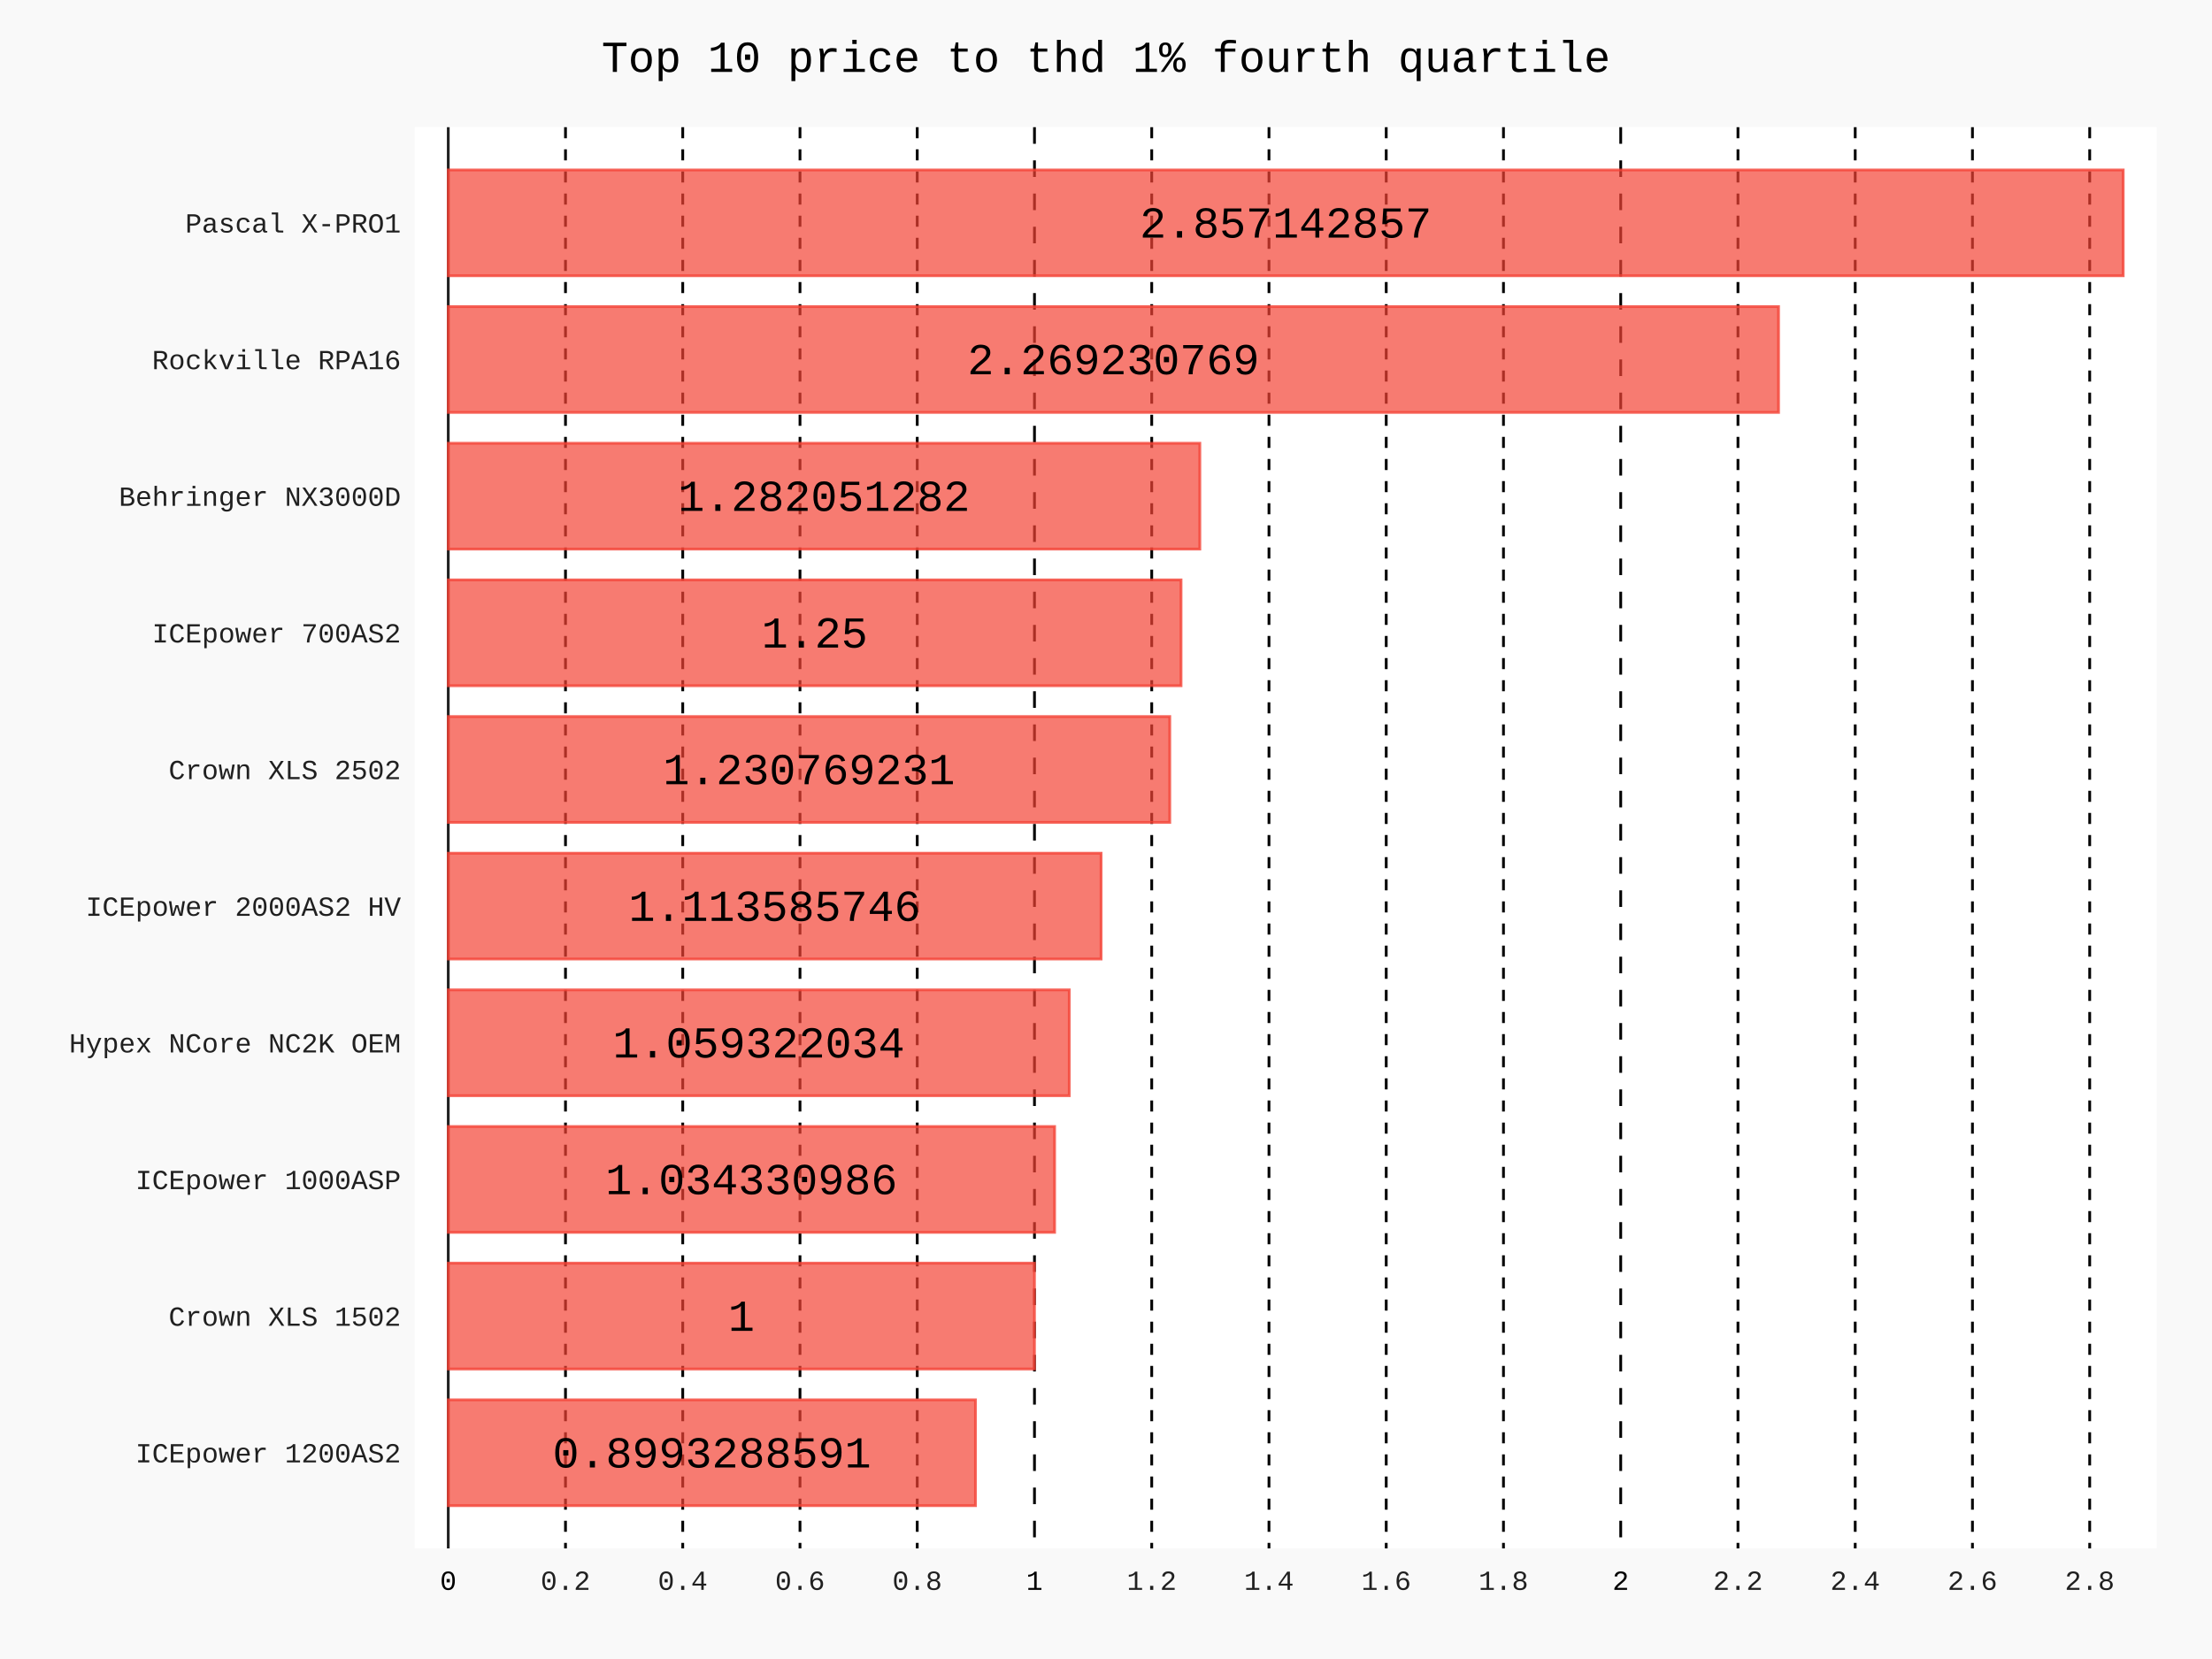
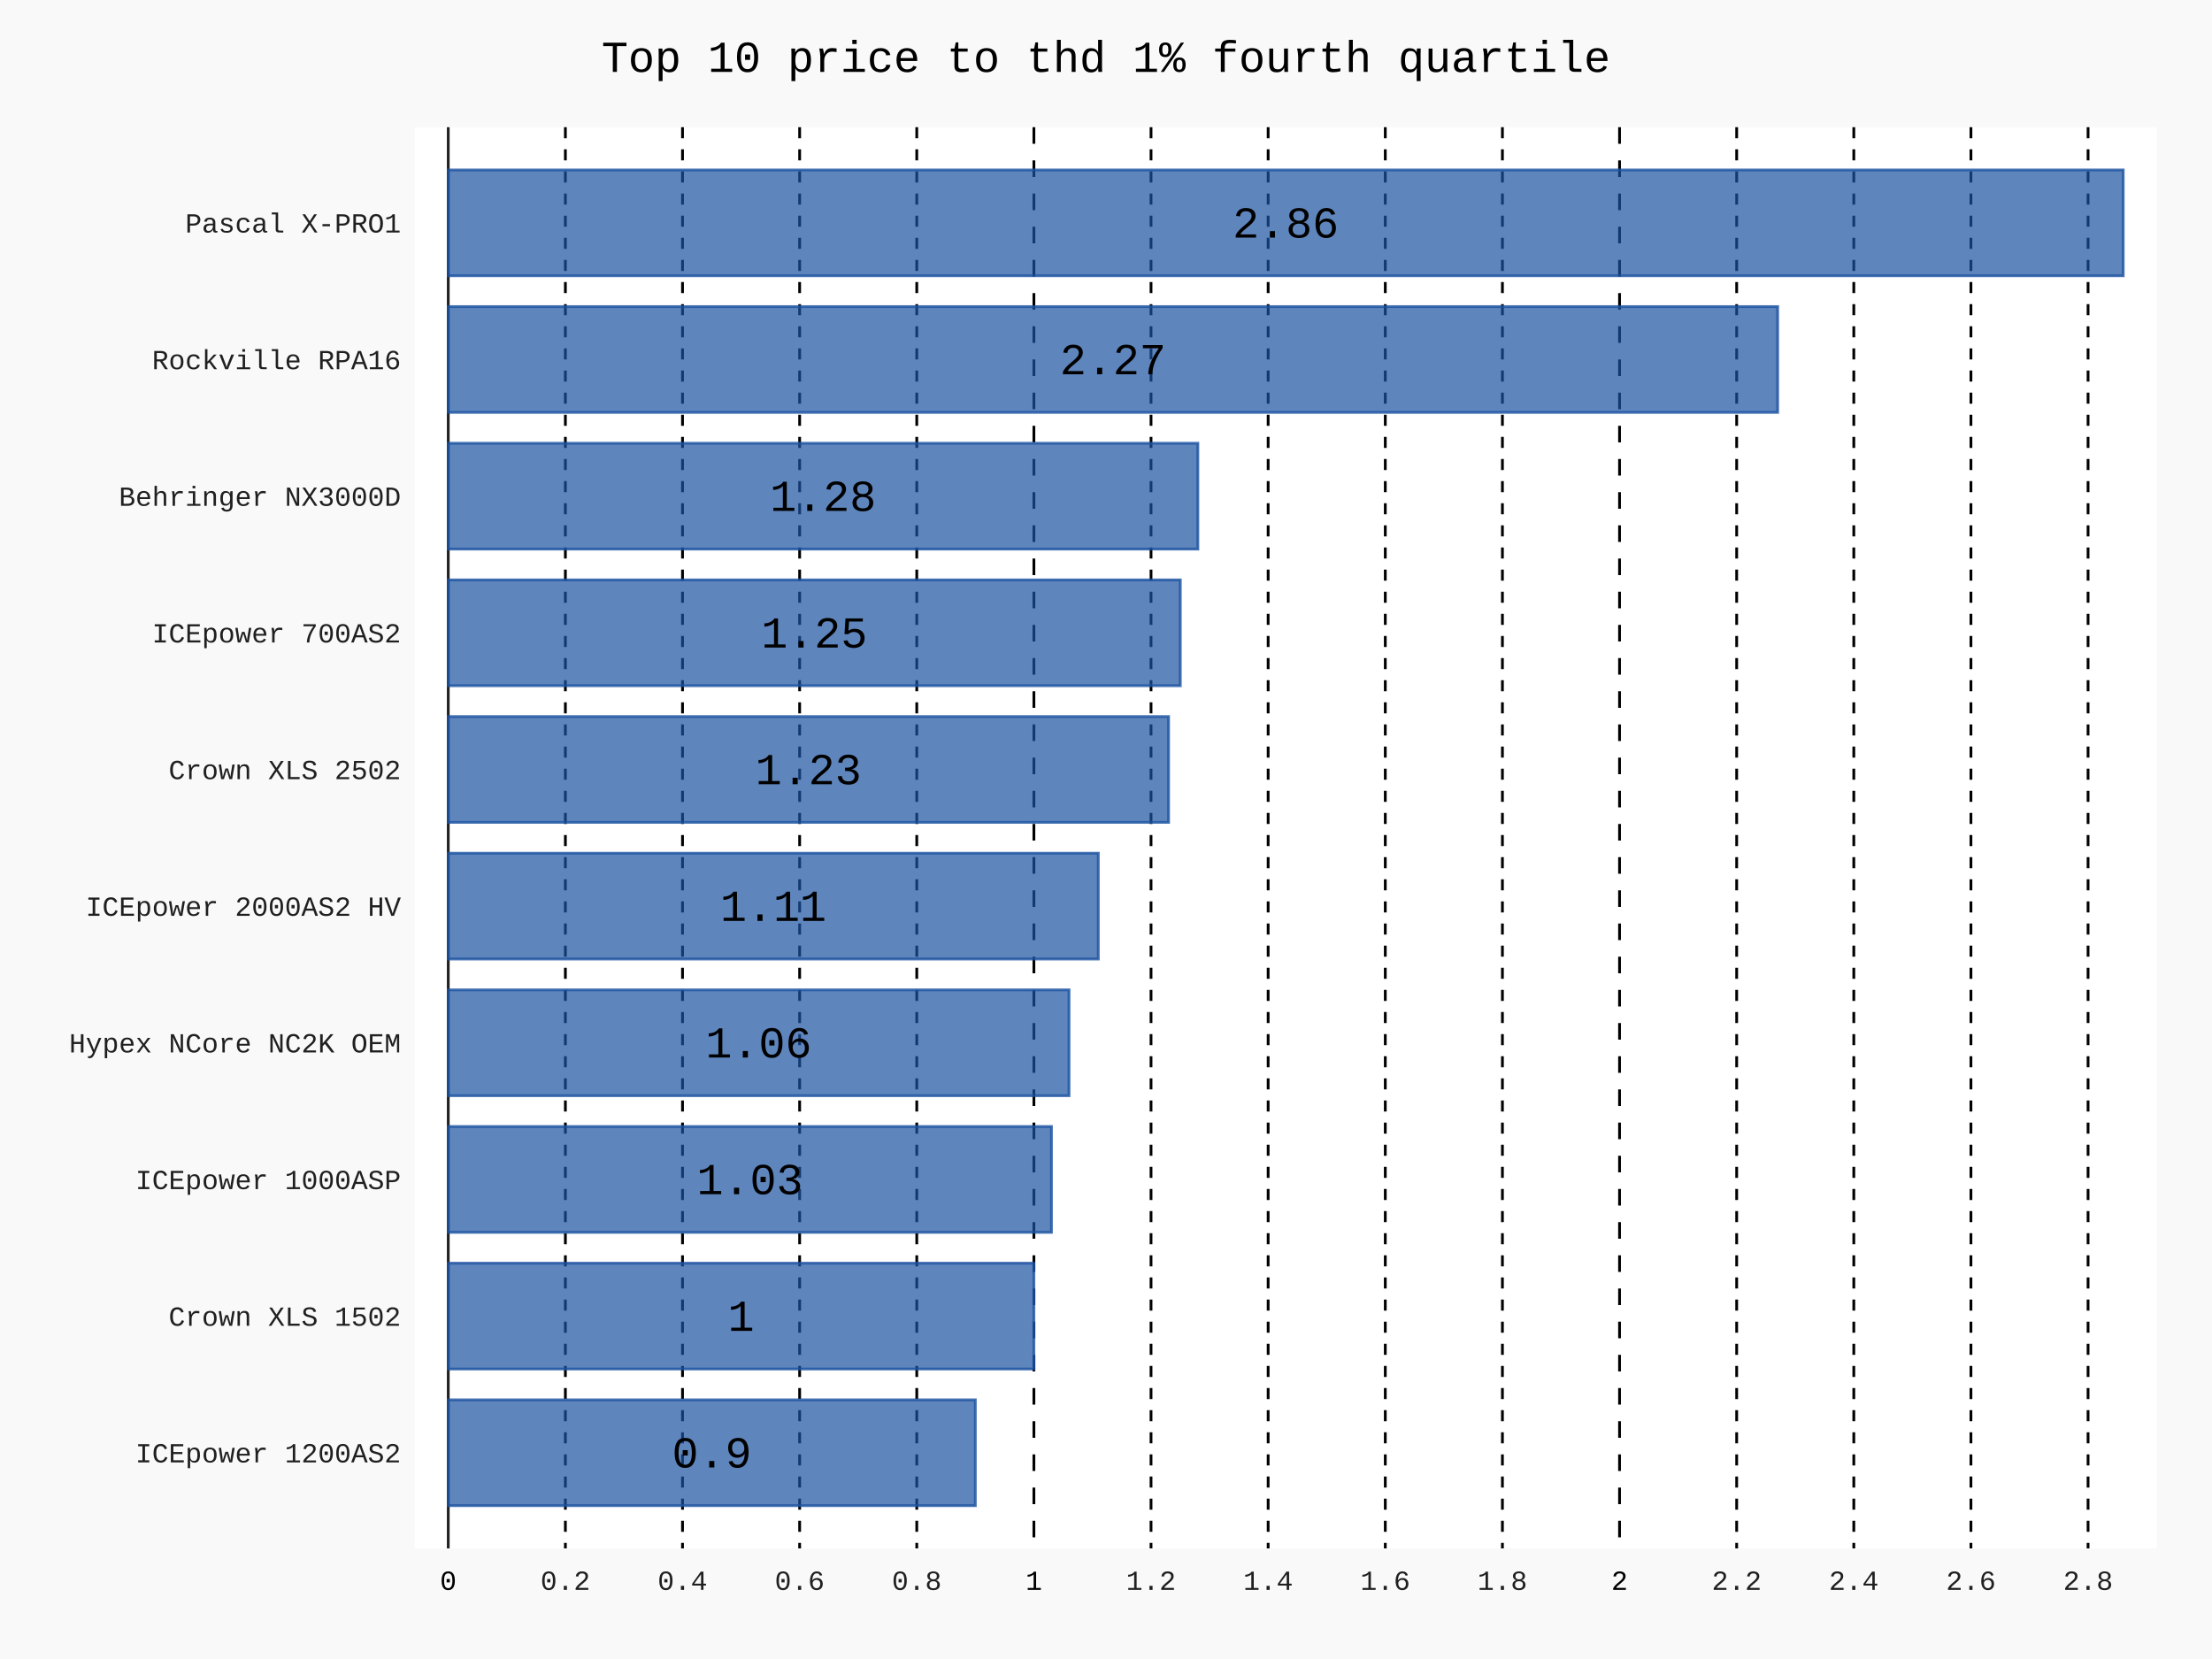
- <svg xmlns="http://www.w3.org/2000/svg" id="chart-b97ca915-88d4-4253-895a-5ef3cd2964d4" class="pygal-chart" viewBox="0 0 800 600">
+ <svg xmlns="http://www.w3.org/2000/svg" id="chart-89f48472-69e5-45d7-b571-7c1ca4074144" class="pygal-chart" viewBox="0 0 800 600">
  <defs>
-     <style type="text/css">#chart-b97ca915-88d4-4253-895a-5ef3cd2964d4{-webkit-user-select:none;-webkit-font-smoothing:antialiased;font-family:Consolas,"Liberation Mono",Menlo,Courier,monospace}#chart-b97ca915-88d4-4253-895a-5ef3cd2964d4 .title{font-family:Consolas,"Liberation Mono",Menlo,Courier,monospace;font-size:16px}#chart-b97ca915-88d4-4253-895a-5ef3cd2964d4 .legends .legend text{font-family:Consolas,"Liberation Mono",Menlo,Courier,monospace;font-size:14px}#chart-b97ca915-88d4-4253-895a-5ef3cd2964d4 .axis text{font-family:Consolas,"Liberation Mono",Menlo,Courier,monospace;font-size:10px}#chart-b97ca915-88d4-4253-895a-5ef3cd2964d4 .axis text.major{font-family:Consolas,"Liberation Mono",Menlo,Courier,monospace;font-size:10px}#chart-b97ca915-88d4-4253-895a-5ef3cd2964d4 .text-overlay text.value{font-family:Consolas,"Liberation Mono",Menlo,Courier,monospace;font-size:16px}#chart-b97ca915-88d4-4253-895a-5ef3cd2964d4 .text-overlay text.label{font-family:Consolas,"Liberation Mono",Menlo,Courier,monospace;font-size:10px}#chart-b97ca915-88d4-4253-895a-5ef3cd2964d4 .tooltip{font-family:Consolas,"Liberation Mono",Menlo,Courier,monospace;font-size:14px}#chart-b97ca915-88d4-4253-895a-5ef3cd2964d4 text.no_data{font-family:Consolas,"Liberation Mono",Menlo,Courier,monospace;font-size:64px}
- #chart-b97ca915-88d4-4253-895a-5ef3cd2964d4{background-color:rgba(249,249,249,1)}#chart-b97ca915-88d4-4253-895a-5ef3cd2964d4 path,#chart-b97ca915-88d4-4253-895a-5ef3cd2964d4 line,#chart-b97ca915-88d4-4253-895a-5ef3cd2964d4 rect,#chart-b97ca915-88d4-4253-895a-5ef3cd2964d4 circle{-webkit-transition:150ms;-moz-transition:150ms;transition:150ms}#chart-b97ca915-88d4-4253-895a-5ef3cd2964d4 .graph &gt; .background{fill:rgba(249,249,249,1)}#chart-b97ca915-88d4-4253-895a-5ef3cd2964d4 .plot &gt; .background{fill:rgba(255,255,255,1)}#chart-b97ca915-88d4-4253-895a-5ef3cd2964d4 .graph{fill:rgba(0,0,0,.87)}#chart-b97ca915-88d4-4253-895a-5ef3cd2964d4 text.no_data{fill:rgba(0,0,0,1)}#chart-b97ca915-88d4-4253-895a-5ef3cd2964d4 .title{fill:rgba(0,0,0,1)}#chart-b97ca915-88d4-4253-895a-5ef3cd2964d4 .legends .legend text{fill:rgba(0,0,0,.87)}#chart-b97ca915-88d4-4253-895a-5ef3cd2964d4 .legends .legend:hover text{fill:rgba(0,0,0,1)}#chart-b97ca915-88d4-4253-895a-5ef3cd2964d4 .axis .line{stroke:rgba(0,0,0,1)}#chart-b97ca915-88d4-4253-895a-5ef3cd2964d4 .axis .guide.line{stroke:rgba(0,0,0,.54)}#chart-b97ca915-88d4-4253-895a-5ef3cd2964d4 .axis .major.line{stroke:rgba(0,0,0,.87)}#chart-b97ca915-88d4-4253-895a-5ef3cd2964d4 .axis text.major{fill:rgba(0,0,0,1)}#chart-b97ca915-88d4-4253-895a-5ef3cd2964d4 .axis.y .guides:hover .guide.line,#chart-b97ca915-88d4-4253-895a-5ef3cd2964d4 .line-graph .axis.x .guides:hover .guide.line,#chart-b97ca915-88d4-4253-895a-5ef3cd2964d4 .stackedline-graph .axis.x .guides:hover .guide.line,#chart-b97ca915-88d4-4253-895a-5ef3cd2964d4 .xy-graph .axis.x .guides:hover .guide.line{stroke:rgba(0,0,0,1)}#chart-b97ca915-88d4-4253-895a-5ef3cd2964d4 .axis .guides:hover text{fill:rgba(0,0,0,1)}#chart-b97ca915-88d4-4253-895a-5ef3cd2964d4 .reactive{fill-opacity:.7;stroke-opacity:.8;stroke-width:1}#chart-b97ca915-88d4-4253-895a-5ef3cd2964d4 .ci{stroke:rgba(0,0,0,.87)}#chart-b97ca915-88d4-4253-895a-5ef3cd2964d4 .reactive.active,#chart-b97ca915-88d4-4253-895a-5ef3cd2964d4 .active .reactive{fill-opacity:.8;stroke-opacity:.9;stroke-width:4}#chart-b97ca915-88d4-4253-895a-5ef3cd2964d4 .ci .reactive.active{stroke-width:1.5}#chart-b97ca915-88d4-4253-895a-5ef3cd2964d4 .series text{fill:rgba(0,0,0,1)}#chart-b97ca915-88d4-4253-895a-5ef3cd2964d4 .tooltip rect{fill:rgba(255,255,255,1);stroke:rgba(0,0,0,1);-webkit-transition:opacity 150ms;-moz-transition:opacity 150ms;transition:opacity 150ms}#chart-b97ca915-88d4-4253-895a-5ef3cd2964d4 .tooltip .label{fill:rgba(0,0,0,.87)}#chart-b97ca915-88d4-4253-895a-5ef3cd2964d4 .tooltip .label{fill:rgba(0,0,0,.87)}#chart-b97ca915-88d4-4253-895a-5ef3cd2964d4 .tooltip .legend{font-size:.8em;fill:rgba(0,0,0,.54)}#chart-b97ca915-88d4-4253-895a-5ef3cd2964d4 .tooltip .x_label{font-size:.6em;fill:rgba(0,0,0,1)}#chart-b97ca915-88d4-4253-895a-5ef3cd2964d4 .tooltip .xlink{font-size:.5em;text-decoration:underline}#chart-b97ca915-88d4-4253-895a-5ef3cd2964d4 .tooltip .value{font-size:1.5em}#chart-b97ca915-88d4-4253-895a-5ef3cd2964d4 .bound{font-size:.5em}#chart-b97ca915-88d4-4253-895a-5ef3cd2964d4 .max-value{font-size:.75em;fill:rgba(0,0,0,.54)}#chart-b97ca915-88d4-4253-895a-5ef3cd2964d4 .map-element{fill:rgba(255,255,255,1);stroke:rgba(0,0,0,.54) !important}#chart-b97ca915-88d4-4253-895a-5ef3cd2964d4 .map-element .reactive{fill-opacity:inherit;stroke-opacity:inherit}#chart-b97ca915-88d4-4253-895a-5ef3cd2964d4 .color-0,#chart-b97ca915-88d4-4253-895a-5ef3cd2964d4 .color-0 a:visited{stroke:#F44336;fill:#F44336}#chart-b97ca915-88d4-4253-895a-5ef3cd2964d4 .text-overlay .color-0 text{fill:black}
- #chart-b97ca915-88d4-4253-895a-5ef3cd2964d4 text.no_data{text-anchor:middle}#chart-b97ca915-88d4-4253-895a-5ef3cd2964d4 .guide.line{fill:none}#chart-b97ca915-88d4-4253-895a-5ef3cd2964d4 .centered{text-anchor:middle}#chart-b97ca915-88d4-4253-895a-5ef3cd2964d4 .title{text-anchor:middle}#chart-b97ca915-88d4-4253-895a-5ef3cd2964d4 .legends .legend text{fill-opacity:1}#chart-b97ca915-88d4-4253-895a-5ef3cd2964d4 .axis.x text{text-anchor:middle}#chart-b97ca915-88d4-4253-895a-5ef3cd2964d4 .axis.x:not(.web) text[transform]{text-anchor:start}#chart-b97ca915-88d4-4253-895a-5ef3cd2964d4 .axis.x:not(.web) text[transform].backwards{text-anchor:end}#chart-b97ca915-88d4-4253-895a-5ef3cd2964d4 .axis.y text{text-anchor:end}#chart-b97ca915-88d4-4253-895a-5ef3cd2964d4 .axis.y text[transform].backwards{text-anchor:start}#chart-b97ca915-88d4-4253-895a-5ef3cd2964d4 .axis.y2 text{text-anchor:start}#chart-b97ca915-88d4-4253-895a-5ef3cd2964d4 .axis.y2 text[transform].backwards{text-anchor:end}#chart-b97ca915-88d4-4253-895a-5ef3cd2964d4 .axis .guide.line{stroke-dasharray:4,4;stroke:black}#chart-b97ca915-88d4-4253-895a-5ef3cd2964d4 .axis .major.guide.line{stroke-dasharray:6,6;stroke:black}#chart-b97ca915-88d4-4253-895a-5ef3cd2964d4 .horizontal .axis.y .guide.line,#chart-b97ca915-88d4-4253-895a-5ef3cd2964d4 .horizontal .axis.y2 .guide.line,#chart-b97ca915-88d4-4253-895a-5ef3cd2964d4 .vertical .axis.x .guide.line{opacity:0}#chart-b97ca915-88d4-4253-895a-5ef3cd2964d4 .horizontal .axis.always_show .guide.line,#chart-b97ca915-88d4-4253-895a-5ef3cd2964d4 .vertical .axis.always_show .guide.line{opacity:1 !important}#chart-b97ca915-88d4-4253-895a-5ef3cd2964d4 .axis.y .guides:hover .guide.line,#chart-b97ca915-88d4-4253-895a-5ef3cd2964d4 .axis.y2 .guides:hover .guide.line,#chart-b97ca915-88d4-4253-895a-5ef3cd2964d4 .axis.x .guides:hover .guide.line{opacity:1}#chart-b97ca915-88d4-4253-895a-5ef3cd2964d4 .axis .guides:hover text{opacity:1}#chart-b97ca915-88d4-4253-895a-5ef3cd2964d4 .nofill{fill:none}#chart-b97ca915-88d4-4253-895a-5ef3cd2964d4 .subtle-fill{fill-opacity:.2}#chart-b97ca915-88d4-4253-895a-5ef3cd2964d4 .dot{stroke-width:1px;fill-opacity:1;stroke-opacity:1}#chart-b97ca915-88d4-4253-895a-5ef3cd2964d4 .dot.active{stroke-width:5px}#chart-b97ca915-88d4-4253-895a-5ef3cd2964d4 .dot.negative{fill:transparent}#chart-b97ca915-88d4-4253-895a-5ef3cd2964d4 text,#chart-b97ca915-88d4-4253-895a-5ef3cd2964d4 tspan{stroke:none !important}#chart-b97ca915-88d4-4253-895a-5ef3cd2964d4 .series text.active{opacity:1}#chart-b97ca915-88d4-4253-895a-5ef3cd2964d4 .tooltip rect{fill-opacity:.95;stroke-width:.5}#chart-b97ca915-88d4-4253-895a-5ef3cd2964d4 .tooltip text{fill-opacity:1}#chart-b97ca915-88d4-4253-895a-5ef3cd2964d4 .showable{visibility:hidden}#chart-b97ca915-88d4-4253-895a-5ef3cd2964d4 .showable.shown{visibility:visible}#chart-b97ca915-88d4-4253-895a-5ef3cd2964d4 .gauge-background{fill:rgba(229,229,229,1);stroke:none}#chart-b97ca915-88d4-4253-895a-5ef3cd2964d4 .bg-lines{stroke:rgba(249,249,249,1);stroke-width:2px}</style>
+     <style type="text/css">#chart-89f48472-69e5-45d7-b571-7c1ca4074144{-webkit-user-select:none;-webkit-font-smoothing:antialiased;font-family:Consolas,"Liberation Mono",Menlo,Courier,monospace}#chart-89f48472-69e5-45d7-b571-7c1ca4074144 .title{font-family:Consolas,"Liberation Mono",Menlo,Courier,monospace;font-size:16px}#chart-89f48472-69e5-45d7-b571-7c1ca4074144 .legends .legend text{font-family:Consolas,"Liberation Mono",Menlo,Courier,monospace;font-size:14px}#chart-89f48472-69e5-45d7-b571-7c1ca4074144 .axis text{font-family:Consolas,"Liberation Mono",Menlo,Courier,monospace;font-size:10px}#chart-89f48472-69e5-45d7-b571-7c1ca4074144 .axis text.major{font-family:Consolas,"Liberation Mono",Menlo,Courier,monospace;font-size:10px}#chart-89f48472-69e5-45d7-b571-7c1ca4074144 .text-overlay text.value{font-family:Consolas,"Liberation Mono",Menlo,Courier,monospace;font-size:16px}#chart-89f48472-69e5-45d7-b571-7c1ca4074144 .text-overlay text.label{font-family:Consolas,"Liberation Mono",Menlo,Courier,monospace;font-size:10px}#chart-89f48472-69e5-45d7-b571-7c1ca4074144 .tooltip{font-family:Consolas,"Liberation Mono",Menlo,Courier,monospace;font-size:14px}#chart-89f48472-69e5-45d7-b571-7c1ca4074144 text.no_data{font-family:Consolas,"Liberation Mono",Menlo,Courier,monospace;font-size:64px}
+ #chart-89f48472-69e5-45d7-b571-7c1ca4074144{background-color:rgba(249,249,249,1)}#chart-89f48472-69e5-45d7-b571-7c1ca4074144 path,#chart-89f48472-69e5-45d7-b571-7c1ca4074144 line,#chart-89f48472-69e5-45d7-b571-7c1ca4074144 rect,#chart-89f48472-69e5-45d7-b571-7c1ca4074144 circle{-webkit-transition:150ms;-moz-transition:150ms;transition:150ms}#chart-89f48472-69e5-45d7-b571-7c1ca4074144 .graph &gt; .background{fill:rgba(249,249,249,1)}#chart-89f48472-69e5-45d7-b571-7c1ca4074144 .plot &gt; .background{fill:rgba(255,255,255,1)}#chart-89f48472-69e5-45d7-b571-7c1ca4074144 .graph{fill:rgba(0,0,0,.87)}#chart-89f48472-69e5-45d7-b571-7c1ca4074144 text.no_data{fill:rgba(0,0,0,1)}#chart-89f48472-69e5-45d7-b571-7c1ca4074144 .title{fill:rgba(0,0,0,1)}#chart-89f48472-69e5-45d7-b571-7c1ca4074144 .legends .legend text{fill:rgba(0,0,0,.87)}#chart-89f48472-69e5-45d7-b571-7c1ca4074144 .legends .legend:hover text{fill:rgba(0,0,0,1)}#chart-89f48472-69e5-45d7-b571-7c1ca4074144 .axis .line{stroke:rgba(0,0,0,1)}#chart-89f48472-69e5-45d7-b571-7c1ca4074144 .axis .guide.line{stroke:rgba(0,0,0,.54)}#chart-89f48472-69e5-45d7-b571-7c1ca4074144 .axis .major.line{stroke:rgba(0,0,0,.87)}#chart-89f48472-69e5-45d7-b571-7c1ca4074144 .axis text.major{fill:rgba(0,0,0,1)}#chart-89f48472-69e5-45d7-b571-7c1ca4074144 .axis.y .guides:hover .guide.line,#chart-89f48472-69e5-45d7-b571-7c1ca4074144 .line-graph .axis.x .guides:hover .guide.line,#chart-89f48472-69e5-45d7-b571-7c1ca4074144 .stackedline-graph .axis.x .guides:hover .guide.line,#chart-89f48472-69e5-45d7-b571-7c1ca4074144 .xy-graph .axis.x .guides:hover .guide.line{stroke:rgba(0,0,0,1)}#chart-89f48472-69e5-45d7-b571-7c1ca4074144 .axis .guides:hover text{fill:rgba(0,0,0,1)}#chart-89f48472-69e5-45d7-b571-7c1ca4074144 .reactive{fill-opacity:.7;stroke-opacity:.8;stroke-width:1}#chart-89f48472-69e5-45d7-b571-7c1ca4074144 .ci{stroke:rgba(0,0,0,.87)}#chart-89f48472-69e5-45d7-b571-7c1ca4074144 .reactive.active,#chart-89f48472-69e5-45d7-b571-7c1ca4074144 .active .reactive{fill-opacity:.8;stroke-opacity:.9;stroke-width:4}#chart-89f48472-69e5-45d7-b571-7c1ca4074144 .ci .reactive.active{stroke-width:1.5}#chart-89f48472-69e5-45d7-b571-7c1ca4074144 .series text{fill:rgba(0,0,0,1)}#chart-89f48472-69e5-45d7-b571-7c1ca4074144 .tooltip rect{fill:rgba(255,255,255,1);stroke:rgba(0,0,0,1);-webkit-transition:opacity 150ms;-moz-transition:opacity 150ms;transition:opacity 150ms}#chart-89f48472-69e5-45d7-b571-7c1ca4074144 .tooltip .label{fill:rgba(0,0,0,.87)}#chart-89f48472-69e5-45d7-b571-7c1ca4074144 .tooltip .label{fill:rgba(0,0,0,.87)}#chart-89f48472-69e5-45d7-b571-7c1ca4074144 .tooltip .legend{font-size:.8em;fill:rgba(0,0,0,.54)}#chart-89f48472-69e5-45d7-b571-7c1ca4074144 .tooltip .x_label{font-size:.6em;fill:rgba(0,0,0,1)}#chart-89f48472-69e5-45d7-b571-7c1ca4074144 .tooltip .xlink{font-size:.5em;text-decoration:underline}#chart-89f48472-69e5-45d7-b571-7c1ca4074144 .tooltip .value{font-size:1.5em}#chart-89f48472-69e5-45d7-b571-7c1ca4074144 .bound{font-size:.5em}#chart-89f48472-69e5-45d7-b571-7c1ca4074144 .max-value{font-size:.75em;fill:rgba(0,0,0,.54)}#chart-89f48472-69e5-45d7-b571-7c1ca4074144 .map-element{fill:rgba(255,255,255,1);stroke:rgba(0,0,0,.54) !important}#chart-89f48472-69e5-45d7-b571-7c1ca4074144 .map-element .reactive{fill-opacity:inherit;stroke-opacity:inherit}#chart-89f48472-69e5-45d7-b571-7c1ca4074144 .color-0,#chart-89f48472-69e5-45d7-b571-7c1ca4074144 .color-0 a:visited{stroke:#1B52A0;fill:#1B52A0}#chart-89f48472-69e5-45d7-b571-7c1ca4074144 .text-overlay .color-0 text{fill:black}
+ #chart-89f48472-69e5-45d7-b571-7c1ca4074144 text.no_data{text-anchor:middle}#chart-89f48472-69e5-45d7-b571-7c1ca4074144 .guide.line{fill:none}#chart-89f48472-69e5-45d7-b571-7c1ca4074144 .centered{text-anchor:middle}#chart-89f48472-69e5-45d7-b571-7c1ca4074144 .title{text-anchor:middle}#chart-89f48472-69e5-45d7-b571-7c1ca4074144 .legends .legend text{fill-opacity:1}#chart-89f48472-69e5-45d7-b571-7c1ca4074144 .axis.x text{text-anchor:middle}#chart-89f48472-69e5-45d7-b571-7c1ca4074144 .axis.x:not(.web) text[transform]{text-anchor:start}#chart-89f48472-69e5-45d7-b571-7c1ca4074144 .axis.x:not(.web) text[transform].backwards{text-anchor:end}#chart-89f48472-69e5-45d7-b571-7c1ca4074144 .axis.y text{text-anchor:end}#chart-89f48472-69e5-45d7-b571-7c1ca4074144 .axis.y text[transform].backwards{text-anchor:start}#chart-89f48472-69e5-45d7-b571-7c1ca4074144 .axis.y2 text{text-anchor:start}#chart-89f48472-69e5-45d7-b571-7c1ca4074144 .axis.y2 text[transform].backwards{text-anchor:end}#chart-89f48472-69e5-45d7-b571-7c1ca4074144 .axis .guide.line{stroke-dasharray:4,4;stroke:black}#chart-89f48472-69e5-45d7-b571-7c1ca4074144 .axis .major.guide.line{stroke-dasharray:6,6;stroke:black}#chart-89f48472-69e5-45d7-b571-7c1ca4074144 .horizontal .axis.y .guide.line,#chart-89f48472-69e5-45d7-b571-7c1ca4074144 .horizontal .axis.y2 .guide.line,#chart-89f48472-69e5-45d7-b571-7c1ca4074144 .vertical .axis.x .guide.line{opacity:0}#chart-89f48472-69e5-45d7-b571-7c1ca4074144 .horizontal .axis.always_show .guide.line,#chart-89f48472-69e5-45d7-b571-7c1ca4074144 .vertical .axis.always_show .guide.line{opacity:1 !important}#chart-89f48472-69e5-45d7-b571-7c1ca4074144 .axis.y .guides:hover .guide.line,#chart-89f48472-69e5-45d7-b571-7c1ca4074144 .axis.y2 .guides:hover .guide.line,#chart-89f48472-69e5-45d7-b571-7c1ca4074144 .axis.x .guides:hover .guide.line{opacity:1}#chart-89f48472-69e5-45d7-b571-7c1ca4074144 .axis .guides:hover text{opacity:1}#chart-89f48472-69e5-45d7-b571-7c1ca4074144 .nofill{fill:none}#chart-89f48472-69e5-45d7-b571-7c1ca4074144 .subtle-fill{fill-opacity:.2}#chart-89f48472-69e5-45d7-b571-7c1ca4074144 .dot{stroke-width:1px;fill-opacity:1;stroke-opacity:1}#chart-89f48472-69e5-45d7-b571-7c1ca4074144 .dot.active{stroke-width:5px}#chart-89f48472-69e5-45d7-b571-7c1ca4074144 .dot.negative{fill:transparent}#chart-89f48472-69e5-45d7-b571-7c1ca4074144 text,#chart-89f48472-69e5-45d7-b571-7c1ca4074144 tspan{stroke:none !important}#chart-89f48472-69e5-45d7-b571-7c1ca4074144 .series text.active{opacity:1}#chart-89f48472-69e5-45d7-b571-7c1ca4074144 .tooltip rect{fill-opacity:.95;stroke-width:.5}#chart-89f48472-69e5-45d7-b571-7c1ca4074144 .tooltip text{fill-opacity:1}#chart-89f48472-69e5-45d7-b571-7c1ca4074144 .showable{visibility:hidden}#chart-89f48472-69e5-45d7-b571-7c1ca4074144 .showable.shown{visibility:visible}#chart-89f48472-69e5-45d7-b571-7c1ca4074144 .gauge-background{fill:rgba(229,229,229,1);stroke:none}#chart-89f48472-69e5-45d7-b571-7c1ca4074144 .bg-lines{stroke:rgba(249,249,249,1);stroke-width:2px}</style>
  </defs>
  <g class="graph horizontalbar-graph horizontal">
    <rect x="0" y="0" width="800" height="600" class="background" />
    <g transform="translate(150, 46)" class="plot">
      <rect x="0" y="0" width="630.0" height="514" class="background" />
      <g class="axis y">
        <g class="guides">
          <text x="-5" y="482.904" class="">ICEpower 1200AS2</text>
        </g>
        <g class="guides">
          <text x="-5" y="433.481" class="">Crown XLS 1502</text>
        </g>
        <g class="guides">
          <text x="-5" y="384.058" class="">ICEpower 1000ASP</text>
        </g>
        <g class="guides">
          <text x="-5" y="334.635" class="">Hypex NCore NC2K OEM</text>
        </g>
        <g class="guides">
          <text x="-5" y="285.212" class="">ICEpower 2000AS2 HV</text>
        </g>
        <g class="guides">
          <text x="-5" y="235.788" class="">Crown XLS 2502</text>
        </g>
        <g class="guides">
          <text x="-5" y="186.365" class="">ICEpower 700AS2</text>
        </g>
        <g class="guides">
          <text x="-5" y="136.942" class="">Behringer NX3000D</text>
        </g>
        <g class="guides">
          <text x="-5" y="87.519" class="">Rockville RPA16</text>
        </g>
        <g class="guides">
          <text x="-5" y="38.096" class="">Pascal X-PRO1</text>
        </g>
      </g>
      <g class="axis x always_show">
        <g class="guides">
          <path d="M12.115 0 v514" class="axis major line" />
          <text x="12.115" y="529.0" class="major">0</text>
        </g>
        <g class="guides">
-           <path d="M54.519 0 v514" class="guide line" />
-           <text x="54.519" y="529.0" class="">0.2</text>
+           <path d="M54.477 0 v514" class="guide line" />
+           <text x="54.477" y="529.0" class="">0.2</text>
        </g>
        <g class="guides">
-           <path d="M96.923 0 v514" class="guide line" />
-           <text x="96.923" y="529.0" class="">0.4</text>
+           <path d="M96.838 0 v514" class="guide line" />
+           <text x="96.838" y="529.0" class="">0.4</text>
        </g>
        <g class="guides">
-           <path d="M139.327 0 v514" class="guide line" />
-           <text x="139.327" y="529.0" class="">0.6</text>
+           <path d="M139.2 0 v514" class="guide line" />
+           <text x="139.2" y="529.0" class="">0.6</text>
        </g>
        <g class="guides">
-           <path d="M181.731 0 v514" class="guide line" />
-           <text x="181.731" y="529.0" class="">0.8</text>
+           <path d="M181.561 0 v514" class="guide line" />
+           <text x="181.561" y="529.0" class="">0.8</text>
        </g>
        <g class="guides">
-           <path d="M224.135 0 v514" class="major guide line" />
-           <text x="224.135" y="529.0" class="major">1</text>
+           <path d="M223.923 0 v514" class="major guide line" />
+           <text x="223.923" y="529.0" class="major">1</text>
        </g>
        <g class="guides">
-           <path d="M266.538 0 v514" class="guide line" />
-           <text x="266.538" y="529.0" class="">1.2</text>
+           <path d="M266.284 0 v514" class="guide line" />
+           <text x="266.284" y="529.0" class="">1.2</text>
        </g>
        <g class="guides">
-           <path d="M308.942 0 v514" class="guide line" />
-           <text x="308.942" y="529.0" class="">1.4</text>
+           <path d="M308.646 0 v514" class="guide line" />
+           <text x="308.646" y="529.0" class="">1.4</text>
        </g>
        <g class="guides">
-           <path d="M351.346 0 v514" class="guide line" />
-           <text x="351.346" y="529.0" class="">1.6</text>
+           <path d="M351.007 0 v514" class="guide line" />
+           <text x="351.007" y="529.0" class="">1.6</text>
        </g>
        <g class="guides">
-           <path d="M393.75 0 v514" class="guide line" />
-           <text x="393.75" y="529.0" class="">1.8</text>
+           <path d="M393.369 0 v514" class="guide line" />
+           <text x="393.369" y="529.0" class="">1.8</text>
        </g>
        <g class="guides">
-           <path d="M436.154 0 v514" class="major guide line" />
-           <text x="436.154" y="529.0" class="major">2</text>
+           <path d="M435.73 0 v514" class="major guide line" />
+           <text x="435.73" y="529.0" class="major">2</text>
        </g>
        <g class="guides">
-           <path d="M478.558 0 v514" class="guide line" />
-           <text x="478.558" y="529.0" class="">2.2</text>
+           <path d="M478.092 0 v514" class="guide line" />
+           <text x="478.092" y="529.0" class="">2.2</text>
        </g>
        <g class="guides">
-           <path d="M520.962 0 v514" class="guide line" />
-           <text x="520.962" y="529.0" class="">2.4</text>
+           <path d="M520.453 0 v514" class="guide line" />
+           <text x="520.453" y="529.0" class="">2.4</text>
        </g>
        <g class="guides">
-           <path d="M563.365 0 v514" class="guide line" />
-           <text x="563.365" y="529.0" class="">2.6</text>
+           <path d="M562.815 0 v514" class="guide line" />
+           <text x="562.815" y="529.0" class="">2.6</text>
        </g>
        <g class="guides">
-           <path d="M605.769 0 v514" class="guide line" />
-           <text x="605.769" y="529.0" class="">2.8</text>
+           <path d="M605.176 0 v514" class="guide line" />
+           <text x="605.176" y="529.0" class="">2.8</text>
        </g>
      </g>
      <g class="series serie-0 color-0">
        <g class="bars">
          <g class="bar">
-             <rect x="12.115" y="460.267" rx="0" ry="0" width="190.675" height="38.273" class="rect reactive tooltip-trigger" />
+             <rect x="12.115" y="460.267" rx="0" ry="0" width="190.627" height="38.273" class="rect reactive tooltip-trigger" />
          </g>
          <g class="bar">
-             <rect x="12.115" y="410.844" rx="0" ry="0" width="212.019" height="38.273" class="rect reactive tooltip-trigger" />
+             <rect x="12.115" y="410.844" rx="0" ry="0" width="211.807" height="38.273" class="rect reactive tooltip-trigger" />
          </g>
          <g class="bar">
-             <rect x="12.115" y="361.421" rx="0" ry="0" width="219.298" height="38.273" class="rect reactive tooltip-trigger" />
+             <rect x="12.115" y="361.421" rx="0" ry="0" width="218.162" height="38.273" class="rect reactive tooltip-trigger" />
          </g>
          <g class="bar">
-             <rect x="12.115" y="311.998" rx="0" ry="0" width="224.597" height="38.273" class="rect reactive tooltip-trigger" />
+             <rect x="12.115" y="311.998" rx="0" ry="0" width="224.516" height="38.273" class="rect reactive tooltip-trigger" />
          </g>
          <g class="bar">
-             <rect x="12.115" y="262.575" rx="0" ry="0" width="236.102" height="38.273" class="rect reactive tooltip-trigger" />
+             <rect x="12.115" y="262.575" rx="0" ry="0" width="235.106" height="38.273" class="rect reactive tooltip-trigger" />
          </g>
          <g class="bar">
-             <rect x="12.115" y="213.152" rx="0" ry="0" width="260.947" height="38.273" class="rect reactive tooltip-trigger" />
+             <rect x="12.115" y="213.152" rx="0" ry="0" width="260.523" height="38.273" class="rect reactive tooltip-trigger" />
          </g>
          <g class="bar">
-             <rect x="12.115" y="163.729" rx="0" ry="0" width="265.024" height="38.273" class="rect reactive tooltip-trigger" />
+             <rect x="12.115" y="163.729" rx="0" ry="0" width="264.759" height="38.273" class="rect reactive tooltip-trigger" />
          </g>
          <g class="bar">
-             <rect x="12.115" y="114.306" rx="0" ry="0" width="271.82" height="38.273" class="rect reactive tooltip-trigger" />
+             <rect x="12.115" y="114.306" rx="0" ry="0" width="271.114" height="38.273" class="rect reactive tooltip-trigger" />
          </g>
          <g class="bar">
-             <rect x="12.115" y="64.883" rx="0" ry="0" width="481.121" height="38.273" class="rect reactive tooltip-trigger" />
+             <rect x="12.115" y="64.883" rx="0" ry="0" width="480.803" height="38.273" class="rect reactive tooltip-trigger" />
          </g>
          <g class="bar">
            <rect x="12.115" y="15.46" rx="0" ry="0" width="605.769" height="38.273" class="rect reactive tooltip-trigger" />
          </g>
        </g>
      </g>
    </g>
    <g class="titles">
      <text x="400.0" y="26" class="title plot_title">Top 10 price to thd 1% fourth quartile</text>
    </g>
    <g transform="translate(150, 46)" class="plot overlay">
      <g class="series serie-0 color-0" />
    </g>
    <g transform="translate(150, 46)" class="plot text-overlay">
      <g class="series serie-0 color-0">
-         <text text-anchor="middle" x="107.453" y="484.737" class="value">0.8993288591</text>
-         <text text-anchor="middle" x="118.125" y="435.314" class="value">1</text>
-         <text text-anchor="middle" x="121.764" y="385.891" class="value">1.034330986</text>
-         <text text-anchor="middle" x="124.414" y="336.468" class="value">1.059322034</text>
-         <text text-anchor="middle" x="130.166" y="287.045" class="value">1.113585746</text>
-         <text text-anchor="middle" x="142.589" y="237.622" class="value">1.230769231</text>
-         <text text-anchor="middle" x="144.627" y="188.199" class="value">1.25</text>
-         <text text-anchor="middle" x="148.025" y="138.776" class="value">1.282051282</text>
-         <text text-anchor="middle" x="252.676" y="89.353" class="value">2.269230769</text>
-         <text text-anchor="middle" x="315" y="39.929" class="value">2.857142857</text>
+         <text text-anchor="middle" x="107.429" y="484.737" class="value">0.9</text>
+         <text text-anchor="middle" x="118.019" y="435.314" class="value">1</text>
+         <text text-anchor="middle" x="121.196" y="385.891" class="value">1.03</text>
+         <text text-anchor="middle" x="124.373" y="336.468" class="value">1.06</text>
+         <text text-anchor="middle" x="129.669" y="287.045" class="value">1.11</text>
+         <text text-anchor="middle" x="142.377" y="237.622" class="value">1.23</text>
+         <text text-anchor="middle" x="144.495" y="188.199" class="value">1.25</text>
+         <text text-anchor="middle" x="147.672" y="138.776" class="value">1.28</text>
+         <text text-anchor="middle" x="252.517" y="89.353" class="value">2.27</text>
+         <text text-anchor="middle" x="315.0" y="39.929" class="value">2.86</text>
      </g>
    </g>
    <g transform="translate(150, 46)" class="plot tooltip-overlay">
      <g transform="translate(0 0)" style="opacity: 0" class="tooltip">
        <rect rx="0" ry="0" width="0" height="0" class="tooltip-box" />
        <g class="text" />
      </g>
    </g>
  </g>
</svg>
